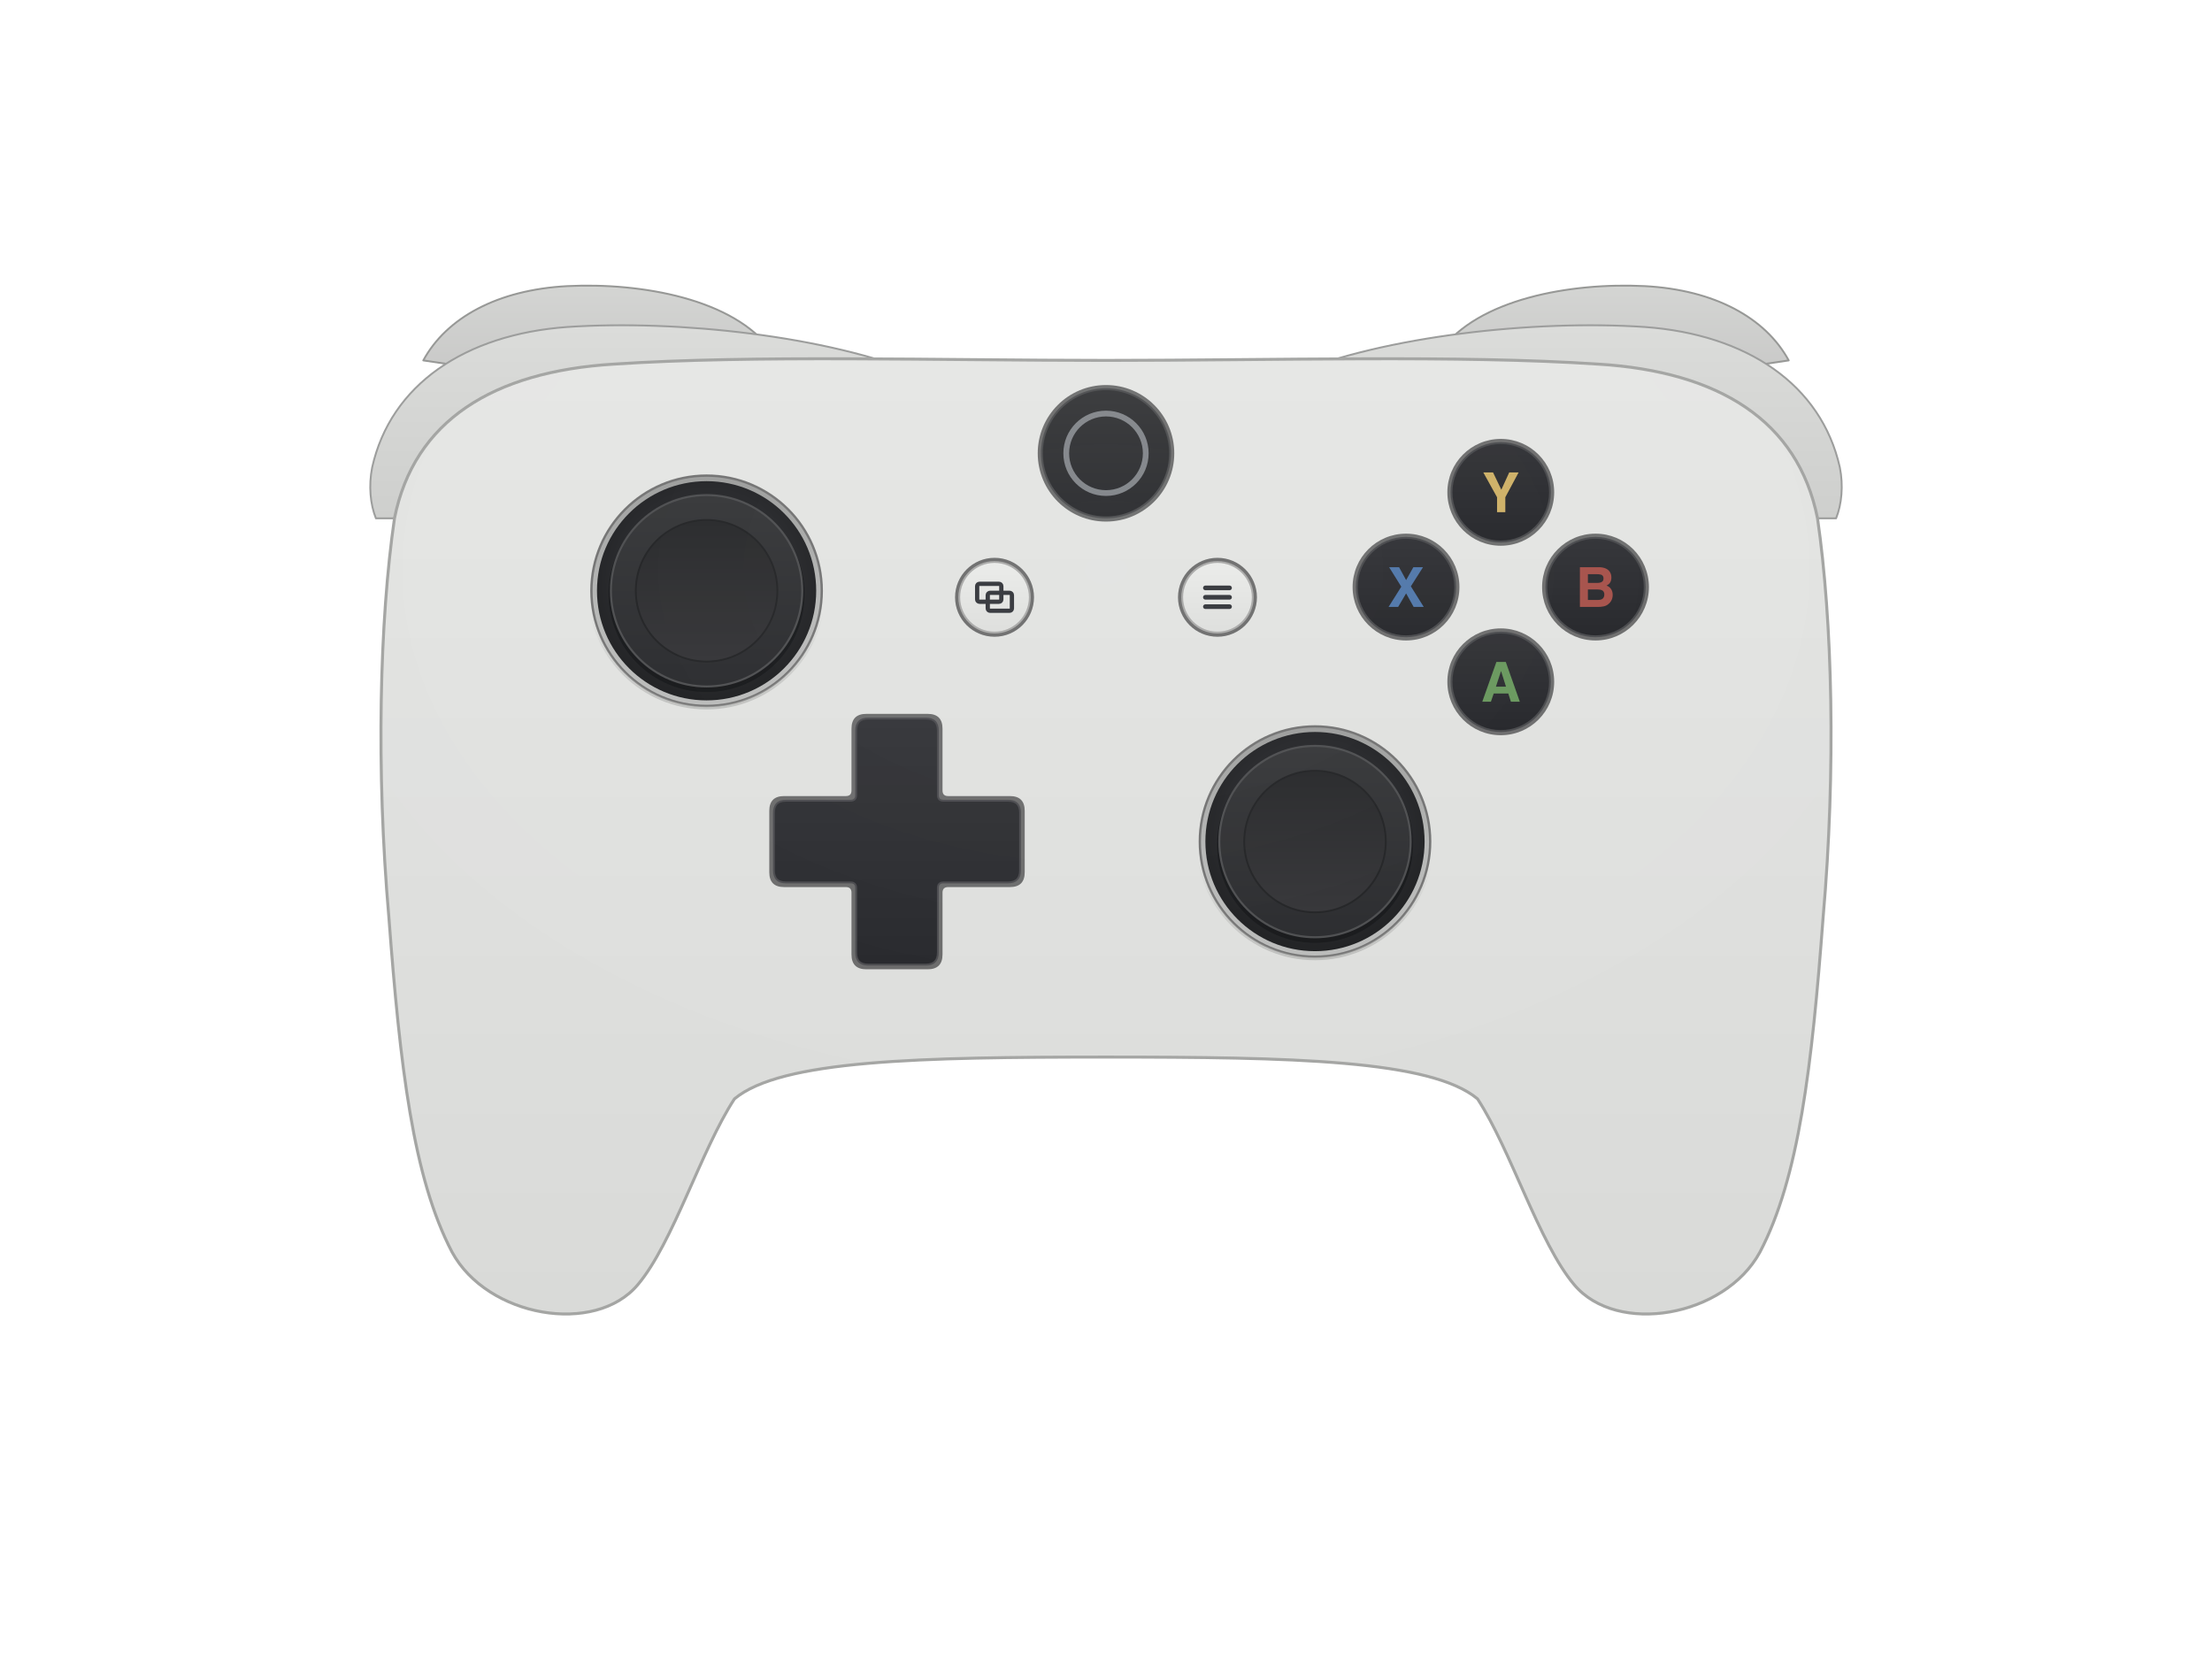
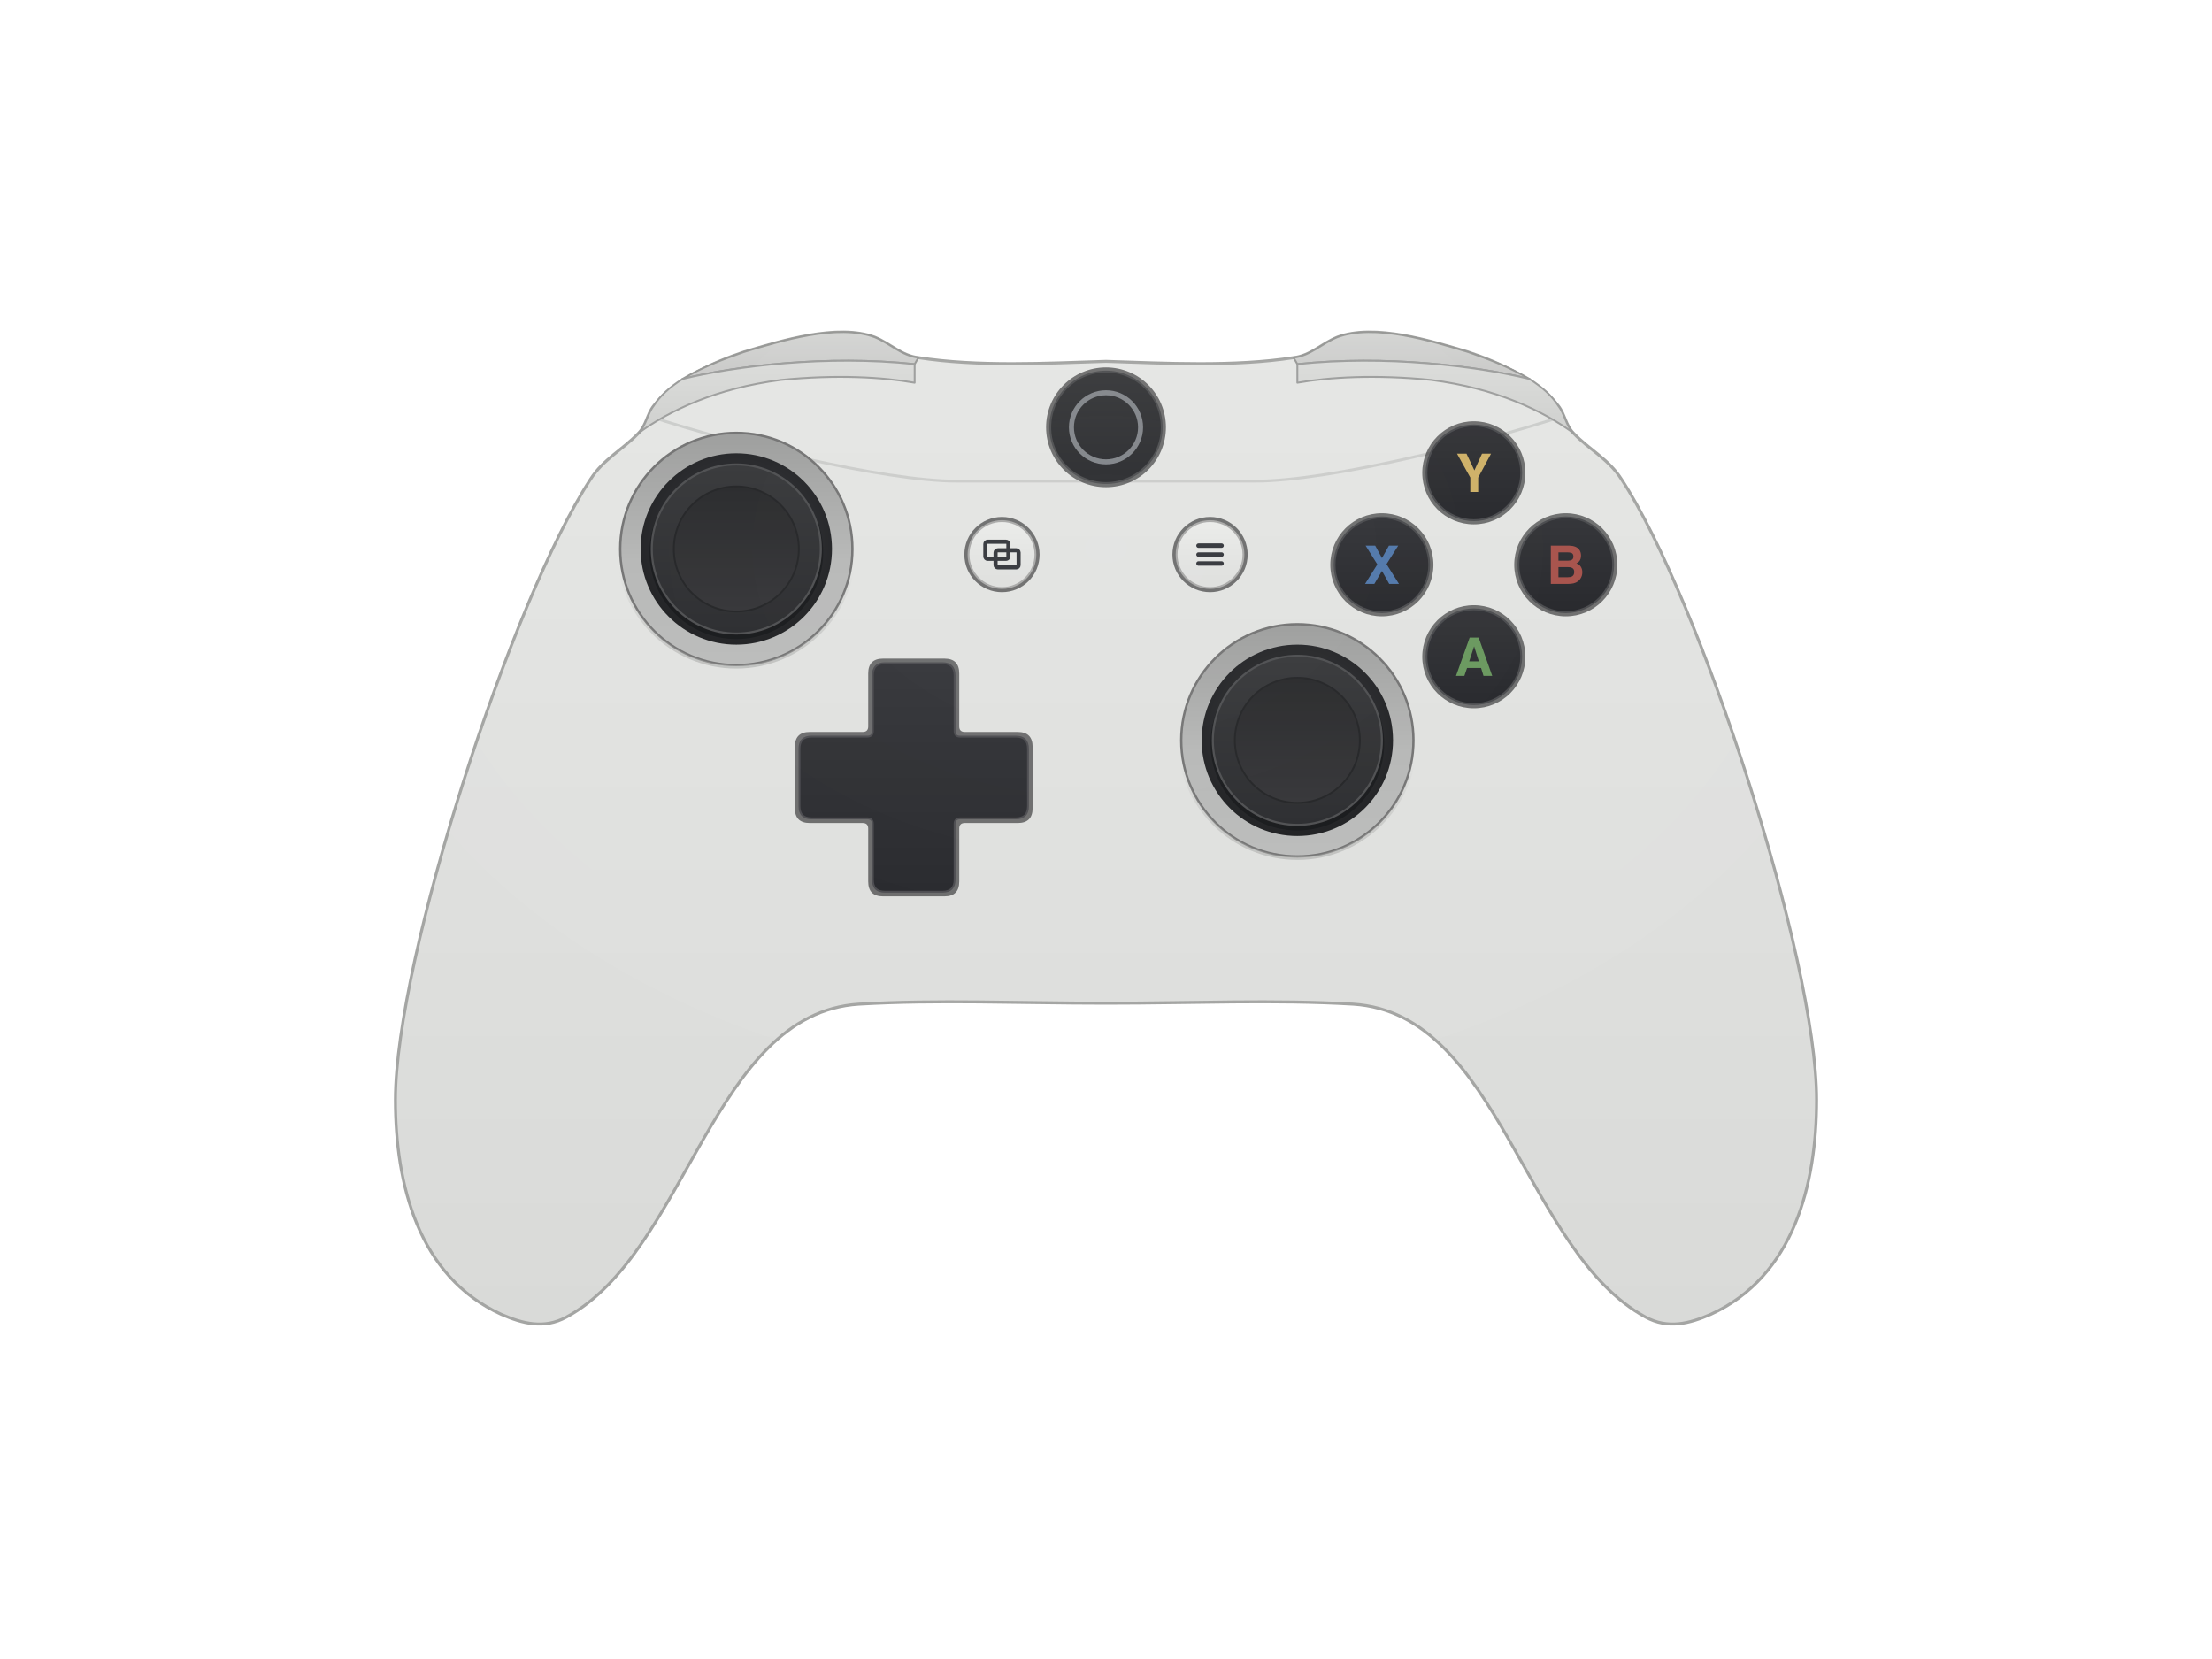
<svg xmlns="http://www.w3.org/2000/svg" version="1.2" baseProfile="tiny" width="2048" height="1536" viewBox="0 0 2048 1536">
  <defs>
    <linearGradient id="g0" x1="0" y1="0" x2="0" y2="1">
+       <stop offset="0" stop-color="#e5e6e4" />
+       <stop offset="1" stop-color="#d9dad8" />
+     </linearGradient>
+     <radialGradient id="g1" cx="0.5" cy="0.22" r="0.75">
+       <stop offset="0" stop-color="#ffffff" stop-opacity="0.05" />
+       <stop offset="1" stop-color="#ffffff" stop-opacity="0" />
+     </radialGradient>
+     <linearGradient id="g2" x1="0" y1="0" x2="0" y2="1">
      <stop offset="0" stop-color="#d4d5d3" />
      <stop offset="1" stop-color="#c8c8c7" />
    </linearGradient>
-     <linearGradient id="g1" x1="0" y1="0" x2="0" y2="1">
+     <linearGradient id="g3" x1="0" y1="0" x2="0" y2="1">
      <stop offset="0" stop-color="#dbdcda" />
      <stop offset="1" stop-color="#cecfcd" />
    </linearGradient>
-     <linearGradient id="g2" x1="0" y1="0" x2="0" y2="1">
-       <stop offset="0" stop-color="#e5e6e4" />
-       <stop offset="1" stop-color="#d9dad8" />
-     </linearGradient>
-     <radialGradient id="g3" cx="0.5" cy="0.22" r="0.75">
-       <stop offset="0" stop-color="#ffffff" stop-opacity="0.05" />
-       <stop offset="1" stop-color="#ffffff" stop-opacity="0" />
-     </radialGradient>
    <linearGradient id="g4" x1="0" y1="0" x2="0" y2="1">
      <stop offset="0" stop-color="#9b9c9b" />
      <stop offset="0.55" stop-color="#b6b7b6" />
      <stop offset="1" stop-color="#babbba" />
    </linearGradient>
    <linearGradient id="g5" x1="0" y1="0" x2="0" y2="1">
      <stop offset="0" stop-color="#a4a5a3" stop-opacity="0" />
      <stop offset="0.6" stop-color="#a4a5a3" stop-opacity="0" />
      <stop offset="1" stop-color="#a4a5a3" stop-opacity="0.55" />
    </linearGradient>
    <radialGradient id="g6" cx="0.5" cy="0.45" r="0.55">
      <stop offset="0" stop-color="#333336" />
      <stop offset="0.75" stop-color="#242528" />
      <stop offset="1" stop-color="#1d1e20" />
    </radialGradient>
    <linearGradient id="g7" x1="0" y1="0" x2="0" y2="1">
      <stop offset="0" stop-color="#353638" />
      <stop offset="1" stop-color="#28292c" />
    </linearGradient>
    <linearGradient id="g8" x1="0" y1="0" x2="0" y2="1">
      <stop offset="0" stop-color="#262729" />
      <stop offset="1" stop-color="#333336" />
    </linearGradient>
    <linearGradient id="g9" x1="0" y1="0" x2="0" y2="1">
      <stop offset="0" stop-color="#323337" />
      <stop offset="1" stop-color="#25262a" />
    </linearGradient>
    <linearGradient id="g10" x1="0" y1="0" x2="0" y2="1">
      <stop offset="0" stop-color="#303135" />
      <stop offset="1" stop-color="#232428" />
    </linearGradient>
    <linearGradient id="g11" x1="0" y1="0" x2="0" y2="1">
      <stop offset="0" stop-color="#eaebe9" />
      <stop offset="1" stop-color="#dddedc" />
    </linearGradient>
  </defs>
  <g id="shoulders">
-     <g transform="translate(1024 746.5) scale(8.6)">
-       <g id="control-lt">
-         <path d="M-36,-49C-40,-54.6 -50,-56.4 -58,-56C-65.5,-55.6 -71,-52.6 -73.5,-48L-60,-46Z" fill="url(#g0)" stroke="#979896" stroke-width="0.2" stroke-linejoin="round" />
-       </g>
-       <g id="control-rt">
-         <path d="M36,-49C40,-54.6 50,-56.4 58,-56C65.5,-55.6 71,-52.6 73.5,-48L60,-46Z" fill="url(#g0)" stroke="#979896" stroke-width="0.2" stroke-linejoin="round" />
-       </g>
-       <g id="control-lb">
-         <path d="M-20,-46.5C-30,-50.6 -46,-52.4 -58,-51.6C-69,-50.8 -77,-45.4 -79,-36.5C-79.4,-34.5 -79.2,-32.5 -78.6,-31L-70,-31L-24,-42Z" fill="url(#g1)" stroke="#9c9d9c" stroke-width="0.2" stroke-linejoin="round" />
-       </g>
-       <g id="control-rb">
-         <path d="M20,-46.5C30,-50.6 46,-52.4 58,-51.6C69,-50.8 77,-45.4 79,-36.5C79.4,-34.5 79.2,-32.5 78.6,-31L70,-31L24,-42Z" fill="url(#g1)" stroke="#9c9d9c" stroke-width="0.2" stroke-linejoin="round" />
-       </g>
-     </g>
-   </g>
+ 
+ </g>
  <g id="case">
-     <g transform="translate(1024 746.5) scale(8.6)">
-       <path d="M0,-48C18,-48 38,-48.6 53,-47.6C66,-46.8 74.5,-41.5 76.6,-31C78.2,-20 78.6,-4 77.2,12C76,28 74.6,40 70.4,48C66.6,55 55,57 50.4,51.5C46.6,47 43.6,37 40,31.5C35,27.3 20,27 0,27C-20,27 -35,27.3 -40,31.5C-43.6,37 -46.6,47 -50.4,51.5C-55,57 -66.6,55 -70.4,48C-74.6,40 -76,28 -77.2,12C-78.6,-4 -78.2,-20 -76.6,-31C-74.5,-41.5 -66,-46.8 -53,-47.6C-38,-48.6 -18,-48 0,-48Z" fill="url(#g2)" stroke="#a4a5a3" stroke-width="0.32" stroke-linejoin="round" />
-       <path d="M-55.4,-23.2A12.4,12.4 0 1 0 -30.6,-23.2A12.4,12.4 0 1 0 -55.4,-23.2Z" fill="url(#g4)" stroke="#727272" stroke-width="0.25" />
-       <path d="M-55.6,-23.2A12.6,12.6 0 1 0 -30.4,-23.2A12.6,12.6 0 1 0 -55.6,-23.2Z" fill="none" stroke="url(#g5)" stroke-width="0.35" />
-       <path d="M10.1,3.8A12.4,12.4 0 1 0 34.9,3.8A12.4,12.4 0 1 0 10.1,3.8Z" fill="url(#g4)" stroke="#727272" stroke-width="0.25" />
-       <path d="M9.9,3.8A12.6,12.6 0 1 0 35.1,3.8A12.6,12.6 0 1 0 9.9,3.8Z" fill="none" stroke="url(#g5)" stroke-width="0.35" />
+     <g transform="translate(1024 755.1) scale(8.6)">
+       <path d="M0,-48.9C6.4,-48.7 13.8,-48.3 20.2,-49.3C22,-49.5 23.2,-50.8 24.9,-51.5C28.9,-53 35,-51.1 39,-49.9C42.3,-48.8 46.5,-46.9 48.7,-44.1C49.4,-43.2 49.5,-42 50.3,-41.2C52,-39.4 54.1,-38.4 55.5,-36.2C63.9,-23.4 76.5,15.3 76.5,30.6C76.5,39.6 74.1,49.6 65.1,53.7C62.8,54.7 60.5,55.3 58.1,54C45,46.9 42.4,21.3 26.6,20.3C18.1,19.8 9.5,20.2 0,20.2C-9.5,20.2 -18.1,19.8 -26.6,20.3C-42.4,21.3 -45,46.9 -58.1,54C-60.5,55.3 -62.8,54.7 -65.1,53.7C-74.1,49.6 -76.5,39.6 -76.5,30.6C-76.5,15.3 -63.9,-23.4 -55.5,-36.2C-54.1,-38.4 -52,-39.4 -50.3,-41.2C-49.5,-42 -49.4,-43.2 -48.7,-44.1C-46.5,-46.9 -42.3,-48.8 -39,-49.9C-35,-51.1 -28.9,-53 -24.9,-51.5C-23.2,-50.8 -22,-49.5 -20.2,-49.3C-13.8,-48.3 -6.4,-48.7 0,-48.9Z" fill="url(#g0)" stroke="#a4a5a3" stroke-width="0.32" stroke-linejoin="round" />
+       <path d="M-49.2,-43C-40,-40 -24,-36 -16,-36L16,-36C24,-36 40,-40 49.2,-43" fill="none" stroke="#bbbcba" stroke-width="0.3" stroke-linecap="round" stroke-linejoin="round" stroke-opacity="0.6" />
+       <path d="M-52.3,-28.7A12.5,12.5 0 1 0 -27.3,-28.7A12.5,12.5 0 1 0 -52.3,-28.7Z" fill="url(#g4)" stroke="#727272" stroke-width="0.25" />
+       <path d="M-52.5,-28.7A12.7,12.7 0 1 0 -27.1,-28.7A12.7,12.7 0 1 0 -52.5,-28.7Z" fill="none" stroke="url(#g5)" stroke-width="0.35" />
+       <path d="M8.1,-8.1A12.5,12.5 0 1 0 33.1,-8.1A12.5,12.5 0 1 0 8.1,-8.1Z" fill="url(#g4)" stroke="#727272" stroke-width="0.25" />
+       <path d="M7.9,-8.1A12.7,12.7 0 1 0 33.3,-8.1A12.7,12.7 0 1 0 7.9,-8.1Z" fill="none" stroke="url(#g5)" stroke-width="0.35" />
    </g>
  </g>
  <g id="controls">
-     <g transform="translate(1024 746.5) scale(8.6)">
+     <g transform="translate(1024 755.1) scale(8.6)">
+       <g id="control-lt">
+         <path d="M-20.2,-49.3C-22,-49.5 -23.2,-50.8 -24.9,-51.5C-28.9,-53 -35,-51.1 -39,-49.9C-41.3,-49.1 -43.6,-48.2 -45.6,-47C-40,-48.4 -30,-49.6 -20.6,-48.6Z" fill="url(#g2)" stroke="#979896" stroke-width="0.2" stroke-linejoin="round" />
+       </g>
+       <g id="control-lb">
+         <path d="M-20.6,-48.6C-30,-49.6 -40,-48.4 -45.6,-47C-47,-46.1 -48,-45.2 -48.7,-44.1C-49.4,-43.2 -49.5,-42 -50.3,-41.2C-47,-43.6 -42,-46 -35,-46.9C-29,-47.5 -24,-47.2 -20.6,-46.6Z" fill="url(#g3)" stroke="#9c9d9c" stroke-width="0.2" stroke-linejoin="round" />
+       </g>
+       <g id="control-rt">
+         <path d="M20.2,-49.3C22,-49.5 23.2,-50.8 24.9,-51.5C28.9,-53 35,-51.1 39,-49.9C41.3,-49.1 43.6,-48.2 45.6,-47C40,-48.4 30,-49.6 20.6,-48.6Z" fill="url(#g2)" stroke="#979896" stroke-width="0.2" stroke-linejoin="round" />
+       </g>
+       <g id="control-rb">
+         <path d="M20.6,-48.6C30,-49.6 40,-48.4 45.6,-47C47,-46.1 48,-45.2 48.7,-44.1C49.4,-43.2 49.5,-42 50.3,-41.2C47,-43.6 42,-46 35,-46.9C29,-47.5 24,-47.2 20.6,-46.6Z" fill="url(#g3)" stroke="#9c9d9c" stroke-width="0.2" stroke-linejoin="round" />
+       </g>
      <g id="control-lstick.x">
-         <path d="M-54.8,-23.2A11.8,11.8 0 1 0 -31.2,-23.2A11.8,11.8 0 1 0 -54.8,-23.2Z" fill="url(#g6)" />
-         <path d="M-53.55,-22.85A10.55,10.55 0 1 0 -32.45,-22.85A10.55,10.55 0 1 0 -53.55,-22.85Z" fill="#0b0c0e" fill-opacity="0.45" />
-         <path d="M-53.3,-23.2A10.3,10.3 0 1 0 -32.7,-23.2A10.3,10.3 0 1 0 -53.3,-23.2Z" fill="url(#g7)" stroke="#4c4d4f" stroke-width="0.22" />
-         <path d="M-50.62,-23.2A7.62,7.62 0 1 0 -35.38,-23.2A7.62,7.62 0 1 0 -50.62,-23.2Z" fill="url(#g8)" />
-         <path d="M-50.62,-23.2A7.62,7.62 0 1 0 -35.38,-23.2A7.62,7.62 0 1 0 -50.62,-23.2Z" fill="none" stroke="#212224" stroke-width="0.2" />
+         <path d="M-50.1,-28.7A10.3,10.3 0 1 0 -29.5,-28.7A10.3,10.3 0 1 0 -50.1,-28.7Z" fill="url(#g6)" />
+         <path d="M-49.15,-28.35A9.35,9.35 0 1 0 -30.45,-28.35A9.35,9.35 0 1 0 -49.15,-28.35Z" fill="#0b0c0e" fill-opacity="0.45" />
+         <path d="M-48.9,-28.7A9.1,9.1 0 1 0 -30.7,-28.7A9.1,9.1 0 1 0 -48.9,-28.7Z" fill="url(#g7)" stroke="#4c4d4f" stroke-width="0.22" />
+         <path d="M-46.53,-28.7A6.73,6.73 0 1 0 -33.07,-28.7A6.73,6.73 0 1 0 -46.53,-28.7Z" fill="url(#g8)" />
+         <path d="M-46.53,-28.7A6.73,6.73 0 1 0 -33.07,-28.7A6.73,6.73 0 1 0 -46.53,-28.7Z" fill="none" stroke="#212224" stroke-width="0.2" />
      </g>
      <g id="control-rstick.x">
-         <path d="M10.7,3.8A11.8,11.8 0 1 0 34.3,3.8A11.8,11.8 0 1 0 10.7,3.8Z" fill="url(#g6)" />
-         <path d="M11.95,4.15A10.55,10.55 0 1 0 33.05,4.15A10.55,10.55 0 1 0 11.95,4.15Z" fill="#0b0c0e" fill-opacity="0.45" />
-         <path d="M12.2,3.8A10.3,10.3 0 1 0 32.8,3.8A10.3,10.3 0 1 0 12.2,3.8Z" fill="url(#g7)" stroke="#4c4d4f" stroke-width="0.22" />
-         <path d="M14.88,3.8A7.62,7.62 0 1 0 30.12,3.8A7.62,7.62 0 1 0 14.88,3.8Z" fill="url(#g8)" />
-         <path d="M14.88,3.8A7.62,7.62 0 1 0 30.12,3.8A7.62,7.62 0 1 0 14.88,3.8Z" fill="none" stroke="#212224" stroke-width="0.2" />
+         <path d="M10.3,-8.1A10.3,10.3 0 1 0 30.9,-8.1A10.3,10.3 0 1 0 10.3,-8.1Z" fill="url(#g6)" />
+         <path d="M11.25,-7.75A9.35,9.35 0 1 0 29.95,-7.75A9.35,9.35 0 1 0 11.25,-7.75Z" fill="#0b0c0e" fill-opacity="0.45" />
+         <path d="M11.5,-8.1A9.1,9.1 0 1 0 29.7,-8.1A9.1,9.1 0 1 0 11.5,-8.1Z" fill="url(#g7)" stroke="#4c4d4f" stroke-width="0.22" />
+         <path d="M13.87,-8.1A6.73,6.73 0 1 0 27.33,-8.1A6.73,6.73 0 1 0 13.87,-8.1Z" fill="url(#g8)" />
+         <path d="M13.87,-8.1A6.73,6.73 0 1 0 27.33,-8.1A6.73,6.73 0 1 0 13.87,-8.1Z" fill="none" stroke="#212224" stroke-width="0.2" />
      </g>
      <g id="control-dpad">
-         <path d="M-27.4,-8.35Q-27.4,-9.95 -25.8,-9.95L-19.2,-9.95Q-17.6,-9.95 -17.6,-8.35L-17.6,-1.7Q-17.6,-1.1 -17,-1.1L-10.35,-1.1Q-8.75,-1.1 -8.75,0.5L-8.75,7.1Q-8.75,8.7 -10.35,8.7L-17,8.7Q-17.6,8.7 -17.6,9.3L-17.6,15.95Q-17.6,17.55 -19.2,17.55L-25.8,17.55Q-27.4,17.55 -27.4,15.95L-27.4,9.3Q-27.4,8.7 -28,8.7L-34.65,8.7Q-36.25,8.7 -36.25,7.1L-36.25,0.5Q-36.25,-1.1 -34.65,-1.1L-28,-1.1Q-27.4,-1.1 -27.4,-1.7Z" fill="#0b0c0e" fill-opacity="0.55" />
-         <path d="M-26.9,-8.15Q-26.9,-9.45 -25.6,-9.45L-19.4,-9.45Q-18.1,-9.45 -18.1,-8.15L-18.1,-1.2Q-18.1,-0.6 -17.5,-0.6L-10.55,-0.6Q-9.25,-0.6 -9.25,0.7L-9.25,6.9Q-9.25,8.2 -10.55,8.2L-17.5,8.2Q-18.1,8.2 -18.1,8.8L-18.1,15.75Q-18.1,17.05 -19.4,17.05L-25.6,17.05Q-26.9,17.05 -26.9,15.75L-26.9,8.8Q-26.9,8.2 -27.5,8.2L-34.45,8.2Q-35.75,8.2 -35.75,6.9L-35.75,0.7Q-35.75,-0.6 -34.45,-0.6L-27.5,-0.6Q-26.9,-0.6 -26.9,-1.2Z" fill="url(#g9)" stroke="#4a4a4e" stroke-width="0.2" stroke-linejoin="round" />
+         <path d="M-25.6,-15.3Q-25.6,-16.9 -24,-16.9L-17.4,-16.9Q-15.8,-16.9 -15.8,-15.3L-15.8,-9.6Q-15.8,-9 -15.2,-9L-9.5,-9Q-7.9,-9 -7.9,-7.4L-7.9,-0.8Q-7.9,0.8 -9.5,0.8L-15.2,0.8Q-15.8,0.8 -15.8,1.4L-15.8,7.1Q-15.8,8.7 -17.4,8.7L-24,8.7Q-25.6,8.7 -25.6,7.1L-25.6,1.4Q-25.6,0.8 -26.2,0.8L-31.9,0.8Q-33.5,0.8 -33.5,-0.8L-33.5,-7.4Q-33.5,-9 -31.9,-9L-26.2,-9Q-25.6,-9 -25.6,-9.6Z" fill="#0b0c0e" fill-opacity="0.55" />
+         <path d="M-25.1,-15.1Q-25.1,-16.4 -23.8,-16.4L-17.6,-16.4Q-16.3,-16.4 -16.3,-15.1L-16.3,-9.1Q-16.3,-8.5 -15.7,-8.5L-9.7,-8.5Q-8.4,-8.5 -8.4,-7.2L-8.4,-1Q-8.4,0.3 -9.7,0.3L-15.7,0.3Q-16.3,0.3 -16.3,0.9L-16.3,6.9Q-16.3,8.2 -17.6,8.2L-23.8,8.2Q-25.1,8.2 -25.1,6.9L-25.1,0.9Q-25.1,0.3 -25.7,0.3L-31.7,0.3Q-33,0.3 -33,-1L-33,-7.2Q-33,-8.5 -31.7,-8.5L-25.7,-8.5Q-25.1,-8.5 -25.1,-9.1Z" fill="url(#g9)" stroke="#4a4a4e" stroke-width="0.2" stroke-linejoin="round" />
      </g>
      <g id="control-north">
-         <path d="M36.75,-33.8A5.75,5.75 0 1 0 48.25,-33.8A5.75,5.75 0 1 0 36.75,-33.8Z" fill="#0b0c0e" fill-opacity="0.55" />
-         <path d="M37.2,-33.8A5.3,5.3 0 1 0 47.8,-33.8A5.3,5.3 0 1 0 37.2,-33.8Z" fill="url(#g10)" stroke="#48494c" stroke-width="0.2" />
+         <path d="M34.05,-36.9A5.55,5.55 0 1 0 45.15,-36.9A5.55,5.55 0 1 0 34.05,-36.9Z" fill="#0b0c0e" fill-opacity="0.55" />
+         <path d="M34.5,-36.9A5.1,5.1 0 1 0 44.7,-36.9A5.1,5.1 0 1 0 34.5,-36.9Z" fill="url(#g10)" stroke="#48494c" stroke-width="0.2" />
      </g>
      <g id="control-west">
-         <path d="M26.55,-23.6A5.75,5.75 0 1 0 38.05,-23.6A5.75,5.75 0 1 0 26.55,-23.6Z" fill="#0b0c0e" fill-opacity="0.55" />
-         <path d="M27,-23.6A5.3,5.3 0 1 0 37.6,-23.6A5.3,5.3 0 1 0 27,-23.6Z" fill="url(#g10)" stroke="#48494c" stroke-width="0.2" />
+         <path d="M24.15,-27A5.55,5.55 0 1 0 35.25,-27A5.55,5.55 0 1 0 24.15,-27Z" fill="#0b0c0e" fill-opacity="0.55" />
+         <path d="M24.6,-27A5.1,5.1 0 1 0 34.8,-27A5.1,5.1 0 1 0 24.6,-27Z" fill="url(#g10)" stroke="#48494c" stroke-width="0.2" />
      </g>
      <g id="control-east">
-         <path d="M46.95,-23.6A5.75,5.75 0 1 0 58.45,-23.6A5.75,5.75 0 1 0 46.95,-23.6Z" fill="#0b0c0e" fill-opacity="0.55" />
-         <path d="M47.4,-23.6A5.3,5.3 0 1 0 58,-23.6A5.3,5.3 0 1 0 47.4,-23.6Z" fill="url(#g10)" stroke="#48494c" stroke-width="0.2" />
+         <path d="M43.95,-27A5.55,5.55 0 1 0 55.05,-27A5.55,5.55 0 1 0 43.95,-27Z" fill="#0b0c0e" fill-opacity="0.55" />
+         <path d="M44.4,-27A5.1,5.1 0 1 0 54.6,-27A5.1,5.1 0 1 0 44.4,-27Z" fill="url(#g10)" stroke="#48494c" stroke-width="0.2" />
      </g>
      <g id="control-south">
-         <path d="M36.75,-13.4A5.75,5.75 0 1 0 48.25,-13.4A5.75,5.75 0 1 0 36.75,-13.4Z" fill="#0b0c0e" fill-opacity="0.55" />
-         <path d="M37.2,-13.4A5.3,5.3 0 1 0 47.8,-13.4A5.3,5.3 0 1 0 37.2,-13.4Z" fill="url(#g10)" stroke="#48494c" stroke-width="0.2" />
+         <path d="M34.05,-17.1A5.55,5.55 0 1 0 45.15,-17.1A5.55,5.55 0 1 0 34.05,-17.1Z" fill="#0b0c0e" fill-opacity="0.55" />
+         <path d="M34.5,-17.1A5.1,5.1 0 1 0 44.7,-17.1A5.1,5.1 0 1 0 34.5,-17.1Z" fill="url(#g10)" stroke="#48494c" stroke-width="0.2" />
      </g>
      <g id="control-guide">
-         <path d="M-7.35,-38A7.35,7.35 0 1 0 7.35,-38A7.35,7.35 0 1 0 -7.35,-38Z" fill="#0b0c0e" fill-opacity="0.55" />
-         <path d="M-6.9,-38A6.9,6.9 0 1 0 6.9,-38A6.9,6.9 0 1 0 -6.9,-38Z" fill="url(#g7)" stroke="#4c4d4f" stroke-width="0.2" />
+         <path d="M-6.45,-41.8A6.45,6.45 0 1 0 6.45,-41.8A6.45,6.45 0 1 0 -6.45,-41.8Z" fill="#0b0c0e" fill-opacity="0.55" />
+         <path d="M-6,-41.8A6,6 0 1 0 6,-41.8A6,6 0 1 0 -6,-41.8Z" fill="url(#g7)" stroke="#4c4d4f" stroke-width="0.2" />
      </g>
      <g id="control-view">
-         <path d="M-16.25,-22.5A4.25,4.25 0 1 0 -7.75,-22.5A4.25,4.25 0 1 0 -16.25,-22.5Z" fill="#0b0c0e" fill-opacity="0.55" />
-         <path d="M-15.8,-22.5A3.8,3.8 0 1 0 -8.2,-22.5A3.8,3.8 0 1 0 -15.8,-22.5Z" fill="url(#g11)" stroke="#a8a8a7" stroke-width="0.2" />
+         <path d="M-15.25,-28.1A4.05,4.05 0 1 0 -7.15,-28.1A4.05,4.05 0 1 0 -15.25,-28.1Z" fill="#0b0c0e" fill-opacity="0.55" />
+         <path d="M-14.8,-28.1A3.6,3.6 0 1 0 -7.6,-28.1A3.6,3.6 0 1 0 -14.8,-28.1Z" fill="url(#g11)" stroke="#a8a8a7" stroke-width="0.2" />
      </g>
      <g id="control-menu">
-         <path d="M7.75,-22.5A4.25,4.25 0 1 0 16.25,-22.5A4.25,4.25 0 1 0 7.75,-22.5Z" fill="#0b0c0e" fill-opacity="0.55" />
-         <path d="M8.2,-22.5A3.8,3.8 0 1 0 15.8,-22.5A3.8,3.8 0 1 0 8.2,-22.5Z" fill="url(#g11)" stroke="#a8a8a7" stroke-width="0.2" />
+         <path d="M7.15,-28.1A4.05,4.05 0 1 0 15.25,-28.1A4.05,4.05 0 1 0 7.15,-28.1Z" fill="#0b0c0e" fill-opacity="0.55" />
+         <path d="M7.6,-28.1A3.6,3.6 0 1 0 14.8,-28.1A3.6,3.6 0 1 0 7.6,-28.1Z" fill="url(#g11)" stroke="#a8a8a7" stroke-width="0.2" />
      </g>
    </g>
  </g>
  <g id="highlights">
-     <g transform="translate(1024 746.5) scale(8.6)">
-       <path d="M0,-48C18,-48 38,-48.6 53,-47.6C66,-46.8 74.5,-41.5 76.6,-31C78.2,-20 78.6,-4 77.2,12C76,28 74.6,40 70.4,48C66.6,55 55,57 50.4,51.5C46.6,47 43.6,37 40,31.5C35,27.3 20,27 0,27C-20,27 -35,27.3 -40,31.5C-43.6,37 -46.6,47 -50.4,51.5C-55,57 -66.6,55 -70.4,48C-74.6,40 -76,28 -77.2,12C-78.6,-4 -78.2,-20 -76.6,-31C-74.5,-41.5 -66,-46.8 -53,-47.6C-38,-48.6 -18,-48 0,-48Z" fill="url(#g3)" />
+     <g transform="translate(1024 755.1) scale(8.6)">
+       <path d="M0,-48.9C6.4,-48.7 13.8,-48.3 20.2,-49.3C22,-49.5 23.2,-50.8 24.9,-51.5C28.9,-53 35,-51.1 39,-49.9C42.3,-48.8 46.5,-46.9 48.7,-44.1C49.4,-43.2 49.5,-42 50.3,-41.2C52,-39.4 54.1,-38.4 55.5,-36.2C63.9,-23.4 76.5,15.3 76.5,30.6C76.5,39.6 74.1,49.6 65.1,53.7C62.8,54.7 60.5,55.3 58.1,54C45,46.9 42.4,21.3 26.6,20.3C18.1,19.8 9.5,20.2 0,20.2C-9.5,20.2 -18.1,19.8 -26.6,20.3C-42.4,21.3 -45,46.9 -58.1,54C-60.5,55.3 -62.8,54.7 -65.1,53.7C-74.1,49.6 -76.5,39.6 -76.5,30.6C-76.5,15.3 -63.9,-23.4 -55.5,-36.2C-54.1,-38.4 -52,-39.4 -50.3,-41.2C-49.5,-42 -49.4,-43.2 -48.7,-44.1C-46.5,-46.9 -42.3,-48.8 -39,-49.9C-35,-51.1 -28.9,-53 -24.9,-51.5C-23.2,-50.8 -22,-49.5 -20.2,-49.3C-13.8,-48.3 -6.4,-48.7 0,-48.9Z" fill="url(#g1)" />
    </g>
  </g>
  <g id="legends">
-     <g transform="translate(1024 746.5) scale(8.6)">
+     <g transform="translate(1024 755.1) scale(8.6)">
      <g id="legend-north">
-         <path d="M44.42 -35.94 42.99 -33.27V-31.66H42.1V-33.27L40.62 -35.94H41.67L42.56 -34.08L43.41 -35.94Z" fill="#cfb26a" />
+         <path d="M41.45 -38.96 40.07 -36.39V-34.84H39.22V-36.39L37.79 -38.96H38.81L39.66 -37.16L40.48 -38.96Z" fill="#cfb26a" />
      </g>
      <g id="legend-west">
-         <path d="M34.21 -21.46H33.12L32.31 -22.92L31.45 -21.46H30.42L31.79 -23.64L30.48 -25.74H31.55L32.31 -24.35L33.09 -25.74H34.13L32.82 -23.68Z" fill="#557bac" />
+         <path d="M31.54 -24.94H30.49L29.71 -26.34L28.89 -24.94H27.89L29.21 -27.04L27.95 -29.06H28.98L29.71 -27.72L30.46 -29.06H31.46L30.2 -27.07Z" fill="#557bac" />
      </g>
      <g id="legend-east">
-         <path d="M52.96 -21.46H51.02V-25.74H53.1Q53.88 -25.72 54.21 -25.28Q54.41 -25.01 54.41 -24.63Q54.41 -24.24 54.21 -24Q54.1 -23.87 53.89 -23.76Q54.21 -23.64 54.38 -23.38Q54.55 -23.12 54.55 -22.75Q54.55 -22.37 54.36 -22.07Q54.23 -21.87 54.05 -21.74Q53.85 -21.58 53.57 -21.52Q53.29 -21.46 52.96 -21.46ZM52.94 -23.34H51.88V-22.21H52.92Q53.21 -22.21 53.36 -22.28Q53.65 -22.42 53.65 -22.81Q53.65 -23.15 53.37 -23.27Q53.22 -23.34 52.94 -23.34ZM53.38 -24.16Q53.56 -24.26 53.56 -24.53Q53.56 -24.83 53.32 -24.93Q53.12 -24.99 52.81 -24.99H51.88V-24.05H52.92Q53.21 -24.05 53.38 -24.16Z" fill="#a8554e" />
+         <path d="M49.75 -24.94H47.89V-29.06H49.88Q50.64 -29.04 50.95 -28.62Q51.14 -28.36 51.14 -27.99Q51.14 -27.61 50.95 -27.38Q50.85 -27.26 50.64 -27.15Q50.96 -27.04 51.12 -26.79Q51.28 -26.54 51.28 -26.19Q51.28 -25.82 51.09 -25.53Q50.98 -25.34 50.8 -25.21Q50.6 -25.06 50.33 -25Q50.06 -24.94 49.75 -24.94ZM49.73 -26.75H48.71V-25.66H49.72Q49.99 -25.66 50.14 -25.73Q50.41 -25.86 50.41 -26.24Q50.41 -26.56 50.15 -26.68Q50 -26.75 49.73 -26.75ZM50.16 -27.54Q50.32 -27.64 50.32 -27.9Q50.32 -28.19 50.1 -28.28Q49.91 -28.34 49.61 -28.34H48.71V-27.44H49.72Q49.99 -27.44 50.16 -27.54Z" fill="#a8554e" />
      </g>
      <g id="legend-south">
-         <path d="M43.31 -12.14H41.74L41.44 -11.26H40.51L42.03 -15.54H43.04L44.55 -11.26H43.59ZM43.06 -12.88 42.53 -14.56 41.98 -12.88Z" fill="#6c9a61" />
+         <path d="M40.38 -15.89H38.87L38.58 -15.04H37.68L39.15 -19.16H40.12L41.58 -15.04H40.64ZM40.14 -16.6 39.63 -18.22 39.1 -16.6Z" fill="#6c9a61" />
      </g>
      <g id="legend-guide">
-         <path d="M-4.28,-38A4.28,4.28 0 1 0 4.28,-38A4.28,4.28 0 1 0 -4.28,-38Z" fill="none" stroke="#9a9da3" stroke-width="0.62" stroke-linecap="round" stroke-linejoin="round" stroke-opacity="0.8" />
+         <path d="M-3.72,-41.8A3.72,3.72 0 1 0 3.72,-41.8A3.72,3.72 0 1 0 -3.72,-41.8Z" fill="none" stroke="#9a9da3" stroke-width="0.54" stroke-linecap="round" stroke-linejoin="round" stroke-opacity="0.8" />
      </g>
      <g id="legend-view">
-         <path d="M-13.62,-23.95H-11.52A0.25,0.25 0 0 1 -11.27,-23.7V-22.27A0.25,0.25 0 0 1 -11.52,-22.02H-13.62A0.25,0.25 0 0 1 -13.87,-22.27V-23.7A0.25,0.25 0 0 1 -13.62,-23.95ZM-12.48,-22.98H-10.38A0.25,0.25 0 0 1 -10.13,-22.73V-21.3A0.25,0.25 0 0 1 -10.38,-21.05H-12.48A0.25,0.25 0 0 1 -12.73,-21.3V-22.73A0.25,0.25 0 0 1 -12.48,-22.98Z" fill="none" stroke="#3b3d42" stroke-width="0.46" stroke-linecap="round" stroke-linejoin="round" />
+         <path d="M-12.74,-29.48H-10.76A0.25,0.25 0 0 1 -10.51,-29.23V-27.89A0.25,0.25 0 0 1 -10.76,-27.64H-12.74A0.25,0.25 0 0 1 -12.99,-27.89V-29.23A0.25,0.25 0 0 1 -12.74,-29.48ZM-11.64,-28.56H-9.66A0.25,0.25 0 0 1 -9.41,-28.31V-26.97A0.25,0.25 0 0 1 -9.66,-26.72H-11.64A0.25,0.25 0 0 1 -11.89,-26.97V-28.31A0.25,0.25 0 0 1 -11.64,-28.56Z" fill="none" stroke="#3b3d42" stroke-width="0.44" stroke-linecap="round" stroke-linejoin="round" />
      </g>
      <g id="legend-menu">
-         <path d="M10.7,-23.51H13.3M10.7,-22.5H13.3M10.7,-21.49H13.3" fill="none" stroke="#3b3d42" stroke-width="0.5" stroke-linecap="round" stroke-linejoin="round" />
+         <path d="M9.96,-29.06H12.44M9.96,-28.1H12.44M9.96,-27.14H12.44" fill="none" stroke="#3b3d42" stroke-width="0.48" stroke-linecap="round" stroke-linejoin="round" />
      </g>
    </g>
  </g>
</svg>
